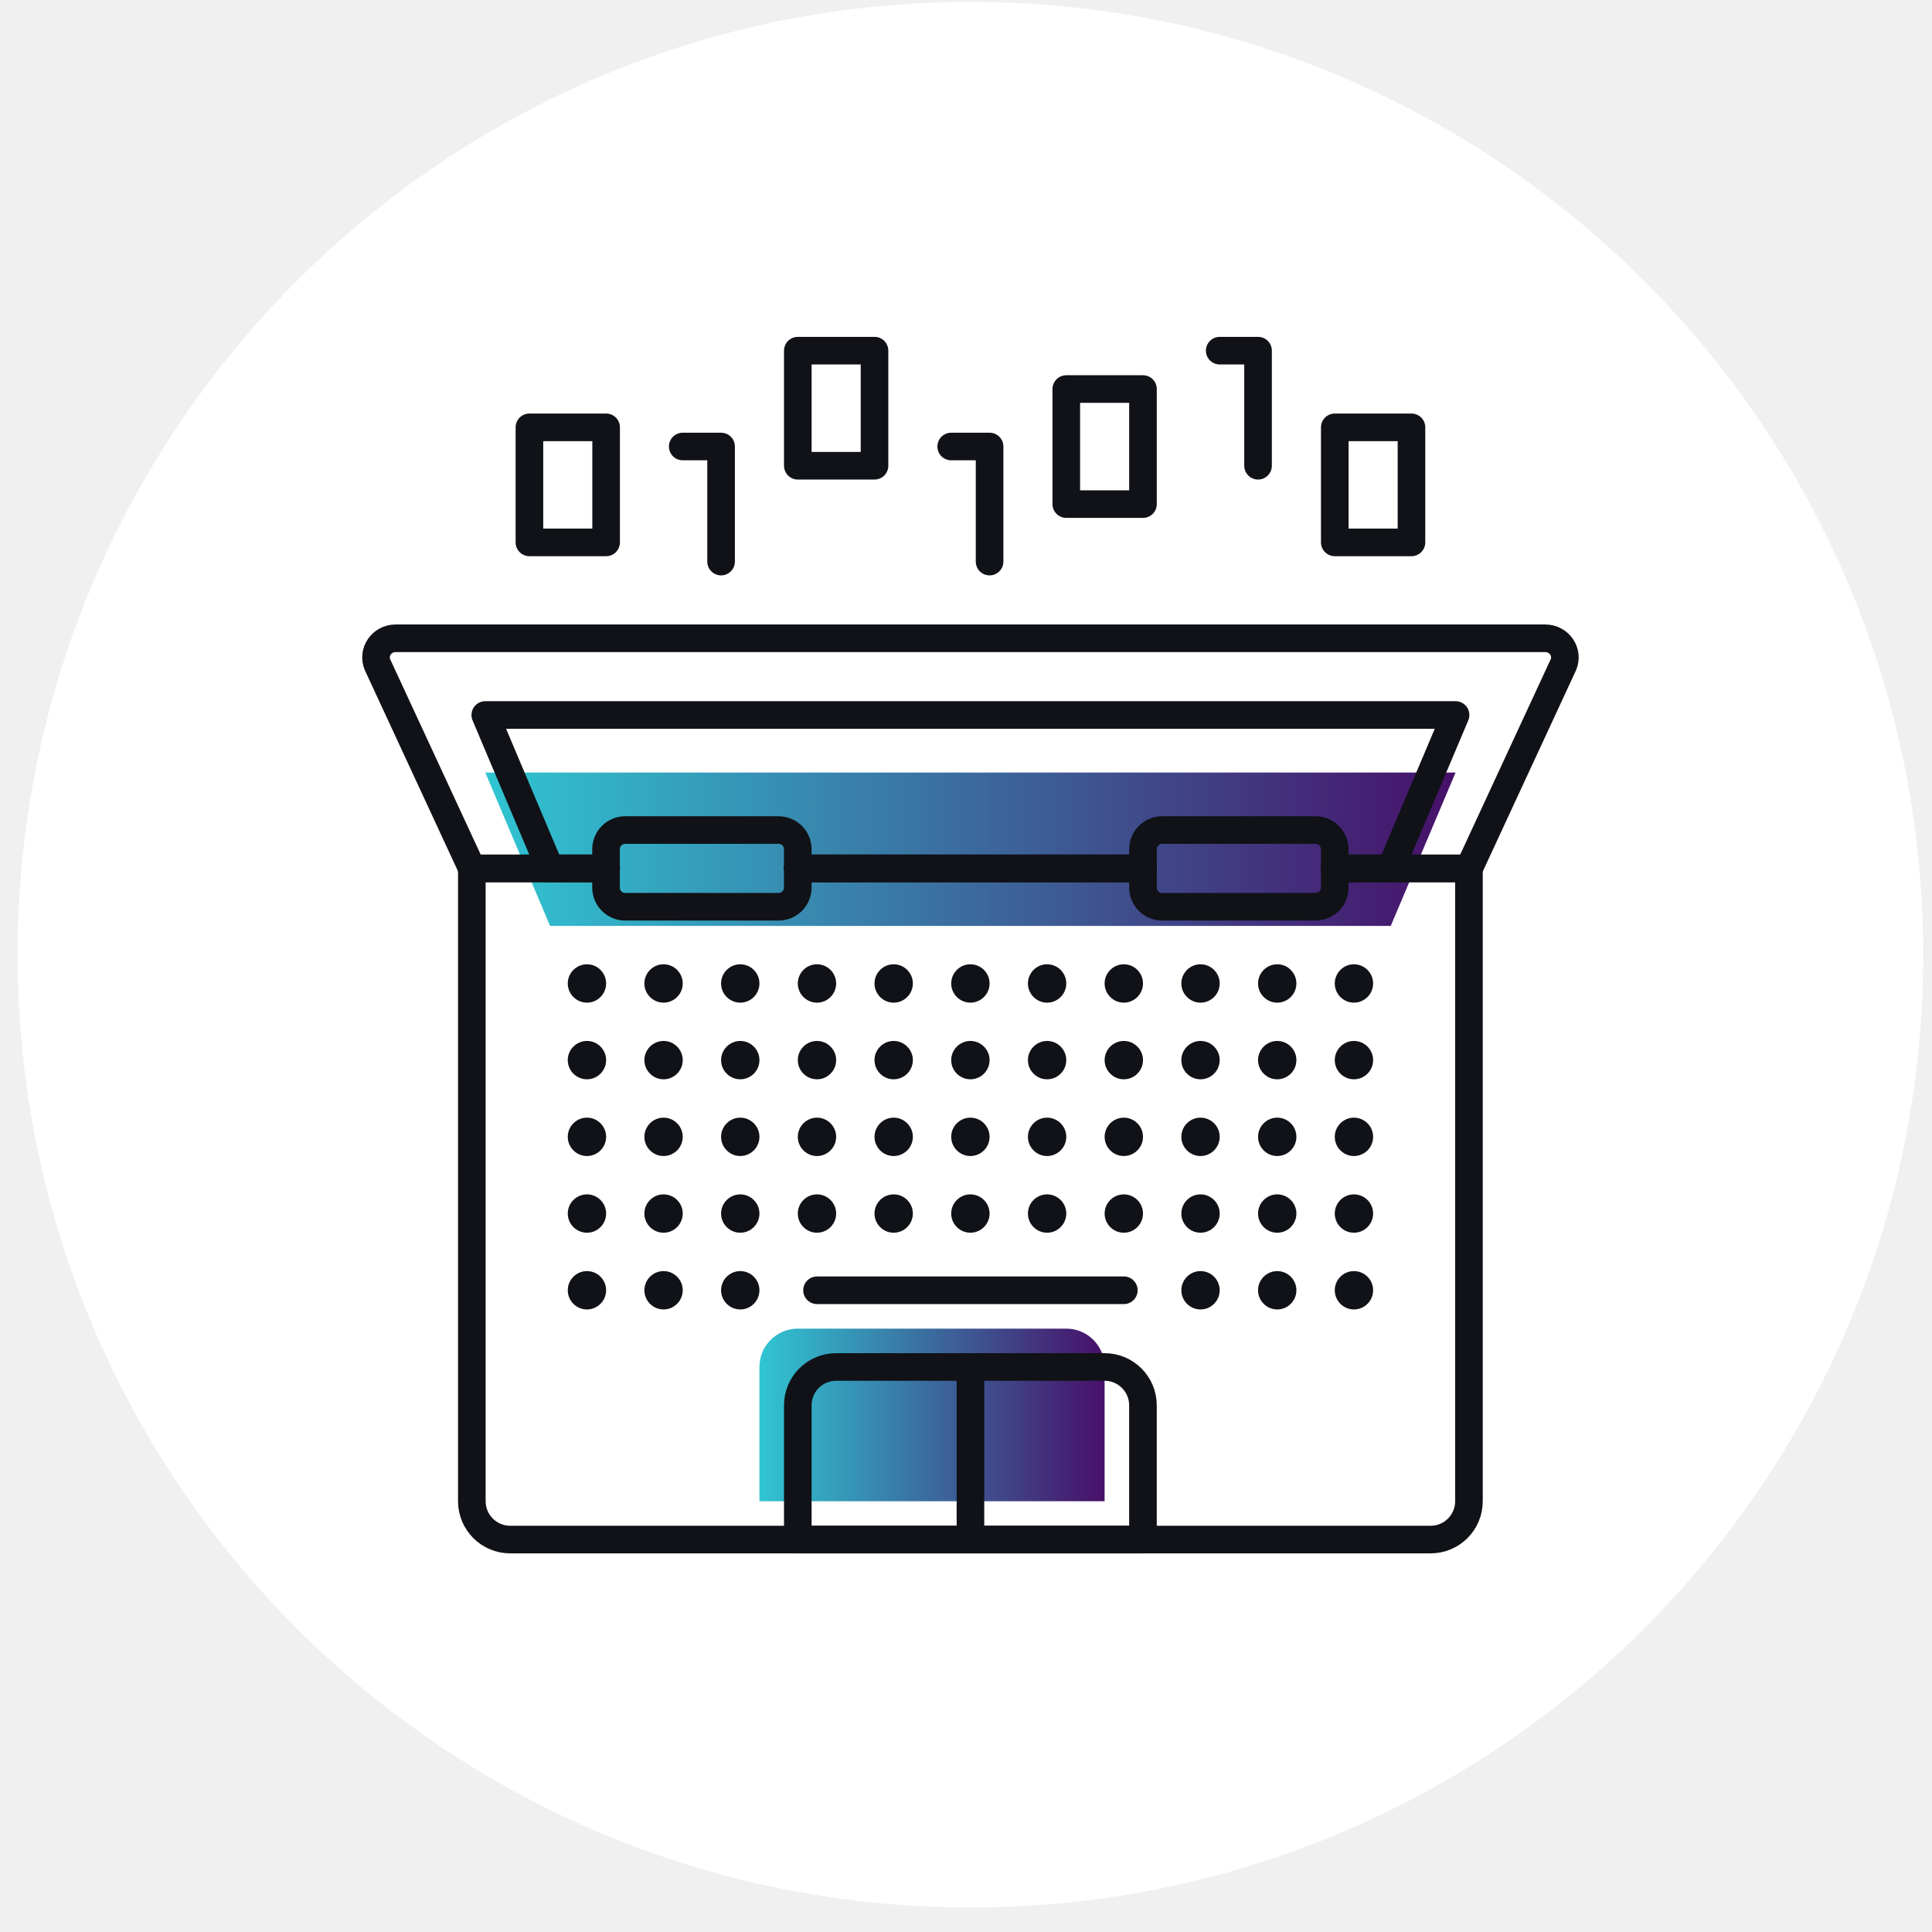
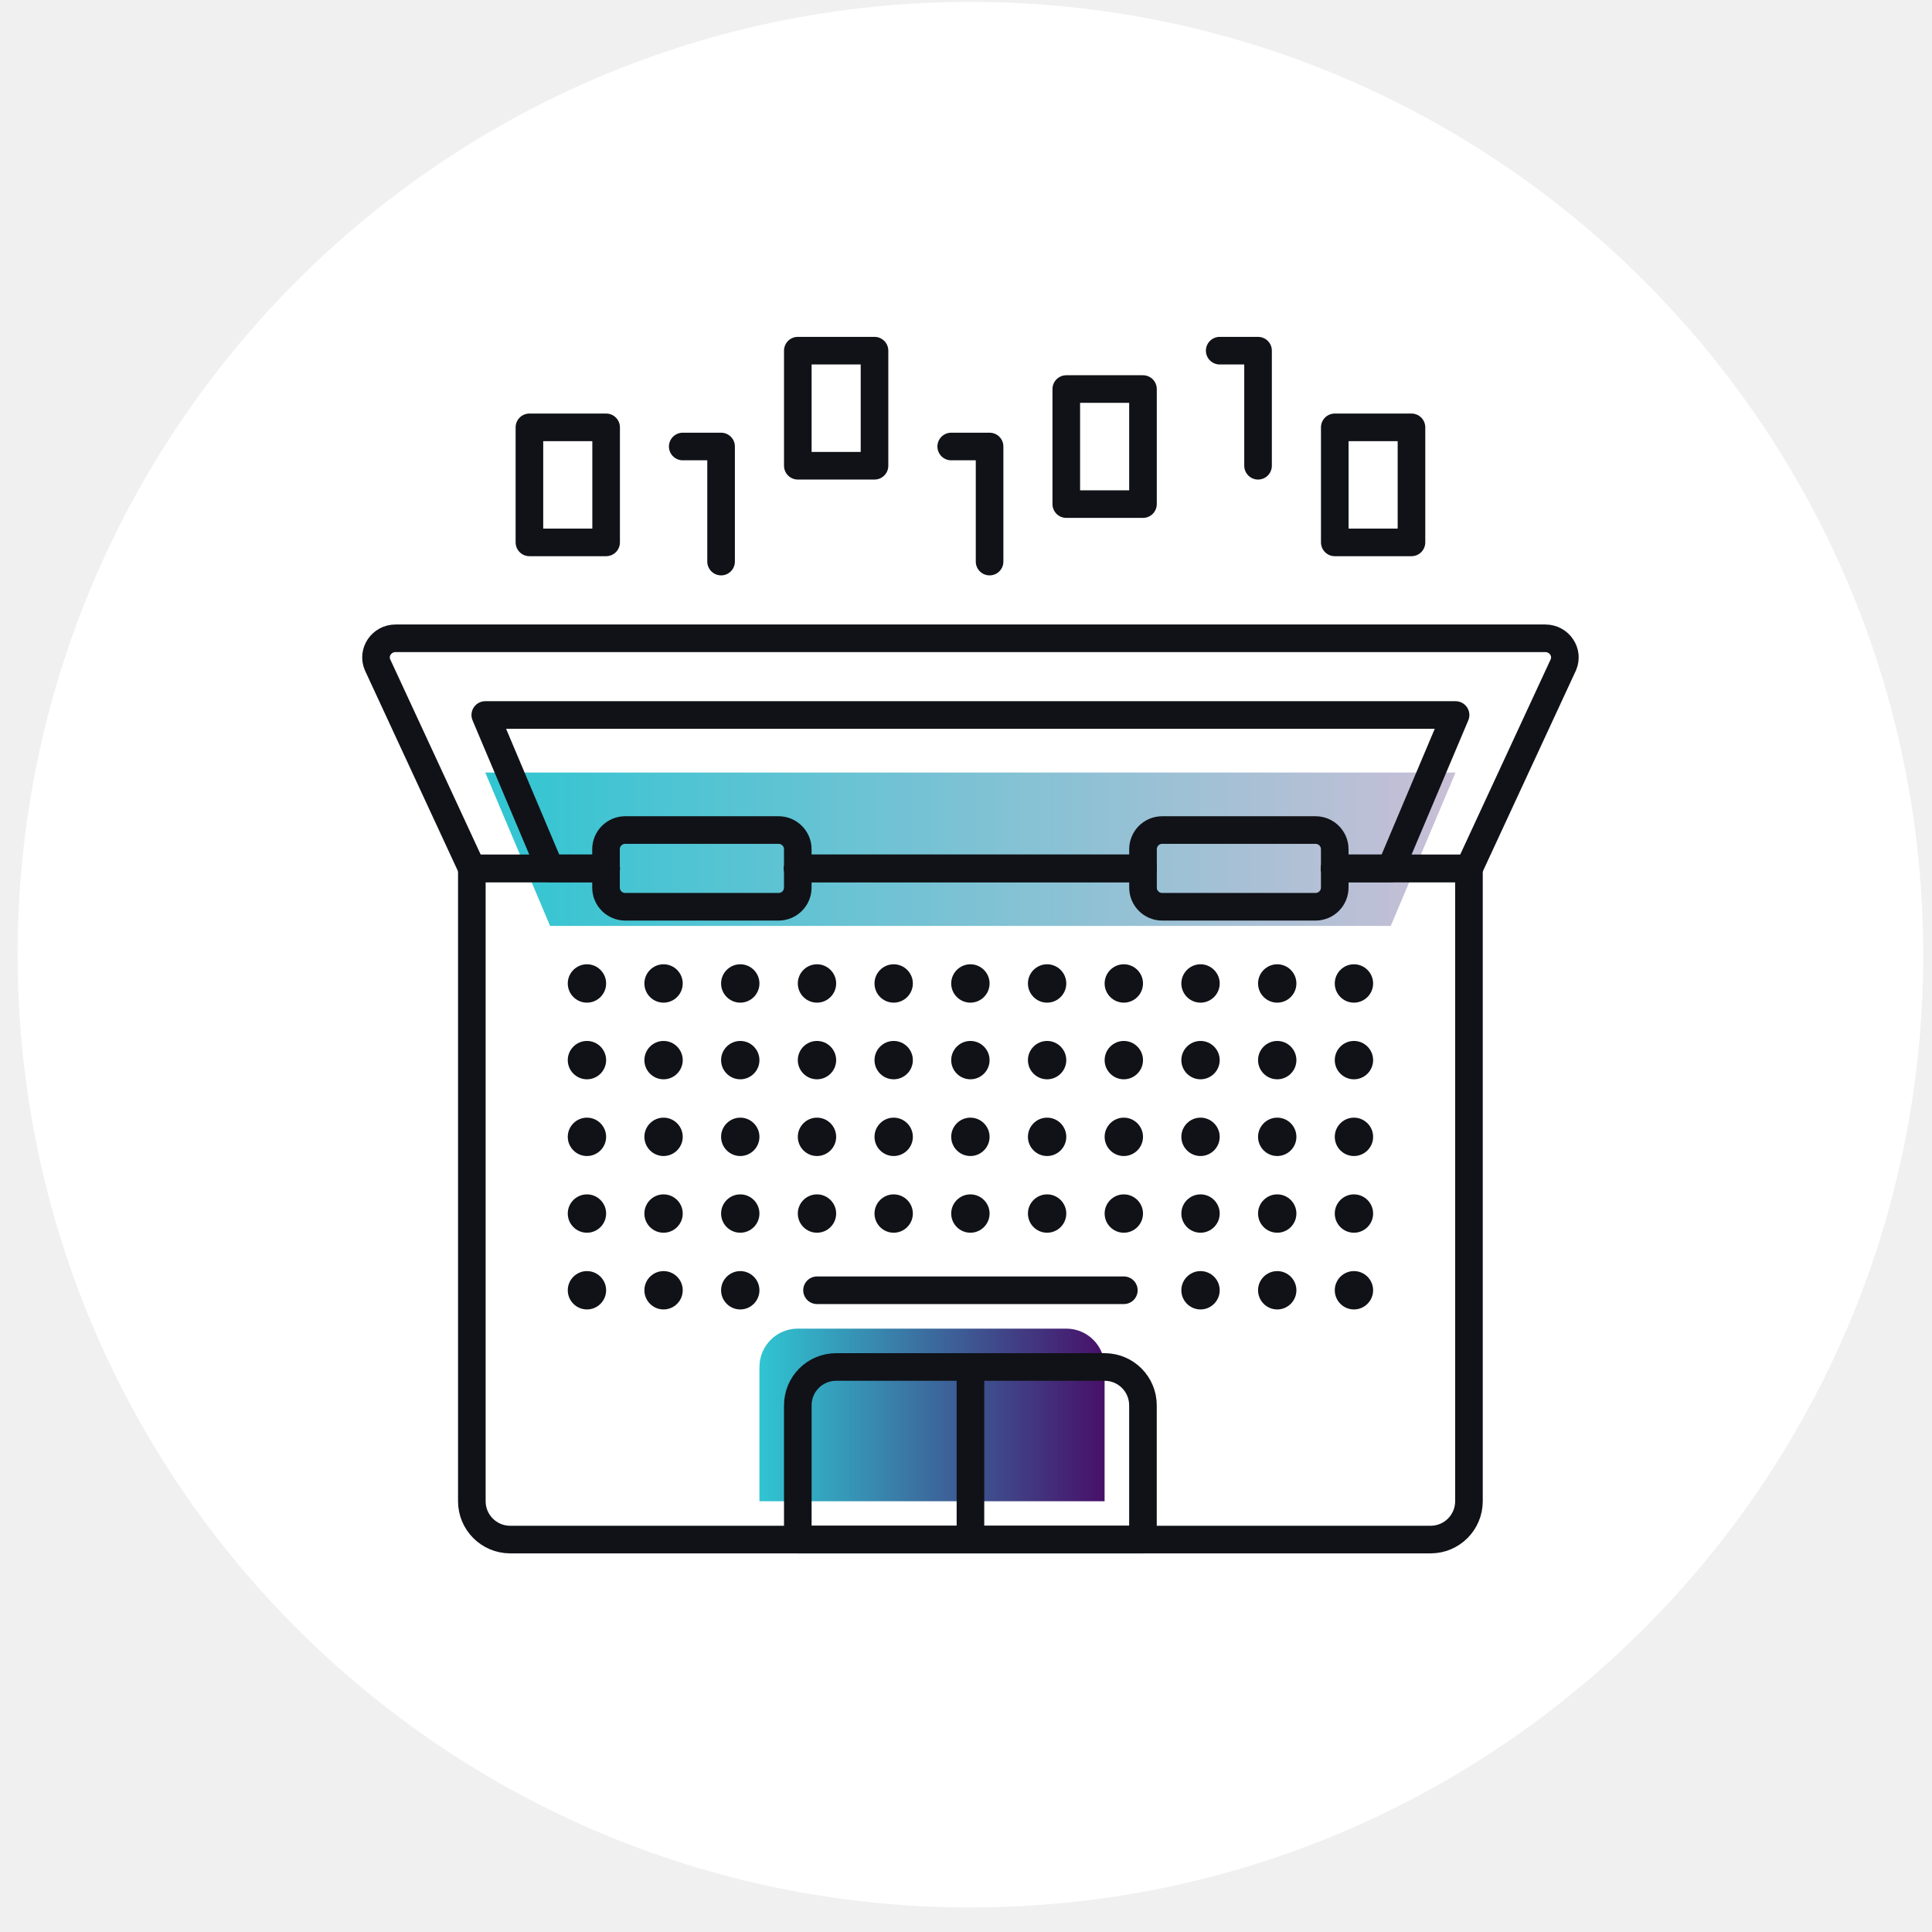
<svg xmlns="http://www.w3.org/2000/svg" width="73" height="73" viewBox="0 0 73 73" fill="none">
  <path fill-rule="evenodd" clip-rule="evenodd" d="M36.668 0.072C56.55 0.072 72.668 16.19 72.668 36.072C72.668 55.955 56.55 72.072 36.668 72.072C16.786 72.072 0.668 55.955 0.668 36.072C0.668 16.19 16.786 0.072 36.668 0.072Z" fill="#FFFFFF" />
  <path d="M41.737 56.723H28.695V51.651C28.695 50.85 29.344 50.202 30.145 50.202H40.288C41.089 50.202 41.737 50.85 41.737 51.651V56.723Z" fill="url(#paint0_linear_3_39772)" />
  <path d="M50.433 34.986H52.549L54.998 29.19H18.336L20.785 34.986H50.433Z" fill="url(#paint1_linear_3_39772)" />
  <path d="M22.902 32.812H17.83L14.265 25.118C14.062 24.647 14.417 24.118 14.946 24.118H58.389C58.918 24.118 59.274 24.647 59.071 25.118L55.506 32.812H50.434" stroke="#101217" stroke-width="1.043" stroke-linecap="round" stroke-linejoin="round" />
  <path d="M43.186 32.812H30.145" stroke="#101217" stroke-width="1.043" stroke-linecap="round" stroke-linejoin="round" />
  <path d="M43.186 32.812H30.145" stroke="#101217" stroke-width="1.043" stroke-linecap="round" stroke-linejoin="round" />
  <path d="M50.433 32.812H52.549L54.998 27.016H18.336L20.785 32.812H22.901" stroke="#101217" stroke-width="1.043" stroke-linecap="round" stroke-linejoin="round" />
  <path d="M43.186 32.812H30.145" stroke="#101217" stroke-width="1.043" stroke-linecap="round" stroke-linejoin="round" />
  <path d="M50.432 32.813H55.504V56.723C55.504 57.523 54.856 58.172 54.055 58.172H19.277C18.477 58.172 17.828 57.523 17.828 56.723V32.813H22.9" stroke="#101217" stroke-width="1.043" stroke-linecap="round" stroke-linejoin="round" />
  <path d="M29.419 34.262H23.623C23.223 34.262 22.898 33.937 22.898 33.537V32.088C22.898 31.688 23.223 31.363 23.623 31.363H29.419C29.819 31.363 30.144 31.688 30.144 32.088V33.537C30.144 33.937 29.819 34.262 29.419 34.262Z" stroke="#101217" stroke-width="1.043" stroke-linecap="round" stroke-linejoin="round" />
  <path d="M49.708 34.262H43.912C43.512 34.262 43.188 33.937 43.188 33.537V32.088C43.188 31.688 43.512 31.363 43.912 31.363H49.708C50.108 31.363 50.433 31.688 50.433 32.088V33.537C50.433 33.937 50.108 34.262 49.708 34.262Z" stroke="#101217" stroke-width="1.043" stroke-linecap="round" stroke-linejoin="round" />
  <path d="M37.391 37.16C37.391 36.761 37.065 36.435 36.666 36.435C36.267 36.435 35.941 36.761 35.941 37.16C35.941 37.559 36.267 37.885 36.666 37.885C37.065 37.885 37.391 37.559 37.391 37.16Z" fill="#101217" />
  <path d="M40.289 37.16C40.289 36.761 39.963 36.435 39.564 36.435C39.165 36.435 38.84 36.761 38.84 37.16C38.84 37.559 39.165 37.885 39.564 37.885C39.963 37.885 40.289 37.559 40.289 37.16Z" fill="#101217" />
  <path d="M34.492 37.16C34.492 36.761 34.166 36.435 33.767 36.435C33.368 36.435 33.043 36.761 33.043 37.16C33.043 37.559 33.368 37.885 33.767 37.885C34.166 37.885 34.492 37.559 34.492 37.16Z" fill="#101217" />
  <path d="M46.086 37.16C46.086 36.761 45.76 36.435 45.361 36.435C44.962 36.435 44.637 36.761 44.637 37.16C44.637 37.559 44.962 37.885 45.361 37.885C45.76 37.885 46.086 37.559 46.086 37.16Z" fill="#101217" />
  <path d="M48.984 37.16C48.984 36.761 48.659 36.435 48.26 36.435C47.861 36.435 47.535 36.761 47.535 37.16C47.535 37.559 47.861 37.885 48.26 37.885C48.659 37.885 48.984 37.559 48.984 37.16Z" fill="#101217" />
  <path d="M43.188 37.16C43.188 36.761 42.862 36.435 42.463 36.435C42.064 36.435 41.738 36.761 41.738 37.16C41.738 37.559 42.064 37.885 42.463 37.885C42.862 37.885 43.188 37.559 43.188 37.16Z" fill="#101217" />
  <path d="M28.695 37.16C28.695 36.761 28.37 36.435 27.971 36.435C27.572 36.435 27.246 36.761 27.246 37.16C27.246 37.559 27.572 37.885 27.971 37.885C28.37 37.885 28.695 37.559 28.695 37.16Z" fill="#101217" />
  <path d="M31.594 37.16C31.594 36.761 31.268 36.435 30.869 36.435C30.47 36.435 30.145 36.761 30.145 37.16C30.145 37.559 30.47 37.885 30.869 37.885C31.268 37.885 31.594 37.559 31.594 37.16Z" fill="#101217" />
  <path d="M25.797 37.16C25.797 36.761 25.471 36.435 25.072 36.435C24.673 36.435 24.348 36.761 24.348 37.16C24.348 37.559 24.673 37.885 25.072 37.885C25.471 37.885 25.797 37.559 25.797 37.16Z" fill="#101217" />
  <path d="M22.902 37.16C22.902 36.761 22.577 36.435 22.178 36.435C21.779 36.435 21.453 36.761 21.453 37.16C21.453 37.559 21.779 37.885 22.178 37.885C22.577 37.885 22.902 37.559 22.902 37.16Z" fill="#101217" />
  <path d="M51.883 37.16C51.883 36.761 51.557 36.435 51.158 36.435C50.759 36.435 50.434 36.761 50.434 37.16C50.434 37.559 50.759 37.885 51.158 37.885C51.557 37.885 51.883 37.559 51.883 37.16Z" fill="#101217" />
  <path d="M37.391 40.057C37.391 39.658 37.065 39.332 36.666 39.332C36.267 39.332 35.941 39.658 35.941 40.057C35.941 40.456 36.267 40.781 36.666 40.781C37.065 40.781 37.391 40.456 37.391 40.057Z" fill="#101217" />
  <path d="M40.289 40.057C40.289 39.658 39.963 39.332 39.564 39.332C39.165 39.332 38.84 39.658 38.84 40.057C38.84 40.456 39.165 40.781 39.564 40.781C39.963 40.781 40.289 40.456 40.289 40.057Z" fill="#101217" />
  <path d="M34.492 40.057C34.492 39.658 34.166 39.332 33.767 39.332C33.368 39.332 33.043 39.658 33.043 40.057C33.043 40.456 33.368 40.781 33.767 40.781C34.166 40.781 34.492 40.456 34.492 40.057Z" fill="#101217" />
  <path d="M46.086 40.057C46.086 39.658 45.76 39.332 45.361 39.332C44.962 39.332 44.637 39.658 44.637 40.057C44.637 40.456 44.962 40.781 45.361 40.781C45.76 40.781 46.086 40.456 46.086 40.057Z" fill="#101217" />
  <path d="M48.984 40.057C48.984 39.658 48.659 39.332 48.26 39.332C47.861 39.332 47.535 39.658 47.535 40.057C47.535 40.456 47.861 40.781 48.26 40.781C48.659 40.781 48.984 40.456 48.984 40.057Z" fill="#101217" />
  <path d="M43.188 40.057C43.188 39.658 42.862 39.332 42.463 39.332C42.064 39.332 41.738 39.658 41.738 40.057C41.738 40.456 42.064 40.781 42.463 40.781C42.862 40.781 43.188 40.456 43.188 40.057Z" fill="#101217" />
  <path d="M28.695 40.057C28.695 39.658 28.37 39.332 27.971 39.332C27.572 39.332 27.246 39.658 27.246 40.057C27.246 40.456 27.572 40.781 27.971 40.781C28.37 40.781 28.695 40.456 28.695 40.057Z" fill="#101217" />
  <path d="M31.594 40.057C31.594 39.658 31.268 39.332 30.869 39.332C30.47 39.332 30.145 39.658 30.145 40.057C30.145 40.456 30.47 40.781 30.869 40.781C31.268 40.781 31.594 40.456 31.594 40.057Z" fill="#101217" />
  <path d="M25.797 40.057C25.797 39.658 25.471 39.332 25.072 39.332C24.673 39.332 24.348 39.658 24.348 40.057C24.348 40.456 24.673 40.781 25.072 40.781C25.471 40.781 25.797 40.456 25.797 40.057Z" fill="#101217" />
  <path d="M22.902 40.057C22.902 39.658 22.577 39.332 22.178 39.332C21.779 39.332 21.453 39.658 21.453 40.057C21.453 40.456 21.779 40.781 22.178 40.781C22.577 40.781 22.902 40.456 22.902 40.057Z" fill="#101217" />
  <path d="M51.883 40.057C51.883 39.658 51.557 39.332 51.158 39.332C50.759 39.332 50.434 39.658 50.434 40.057C50.434 40.456 50.759 40.781 51.158 40.781C51.557 40.781 51.883 40.456 51.883 40.057Z" fill="#101217" />
  <path d="M37.391 42.955C37.391 42.556 37.065 42.23 36.666 42.23C36.267 42.23 35.941 42.556 35.941 42.955C35.941 43.354 36.267 43.68 36.666 43.68C37.065 43.68 37.391 43.354 37.391 42.955Z" fill="#101217" />
  <path d="M40.289 42.955C40.289 42.556 39.963 42.23 39.564 42.23C39.165 42.23 38.84 42.556 38.84 42.955C38.84 43.354 39.165 43.68 39.564 43.68C39.963 43.68 40.289 43.354 40.289 42.955Z" fill="#101217" />
  <path d="M34.492 42.955C34.492 42.556 34.166 42.23 33.767 42.23C33.368 42.23 33.043 42.556 33.043 42.955C33.043 43.354 33.368 43.68 33.767 43.68C34.166 43.68 34.492 43.354 34.492 42.955Z" fill="#101217" />
  <path d="M46.086 42.955C46.086 42.556 45.76 42.23 45.361 42.23C44.962 42.23 44.637 42.556 44.637 42.955C44.637 43.354 44.962 43.68 45.361 43.68C45.76 43.68 46.086 43.354 46.086 42.955Z" fill="#101217" />
  <path d="M48.984 42.955C48.984 42.556 48.659 42.23 48.26 42.23C47.861 42.23 47.535 42.556 47.535 42.955C47.535 43.354 47.861 43.68 48.26 43.68C48.659 43.68 48.984 43.354 48.984 42.955Z" fill="#101217" />
  <path d="M43.188 42.955C43.188 42.556 42.862 42.23 42.463 42.23C42.064 42.23 41.738 42.556 41.738 42.955C41.738 43.354 42.064 43.68 42.463 43.68C42.862 43.68 43.188 43.354 43.188 42.955Z" fill="#101217" />
  <path d="M28.695 42.955C28.695 42.556 28.37 42.23 27.971 42.23C27.572 42.23 27.246 42.556 27.246 42.955C27.246 43.354 27.572 43.68 27.971 43.68C28.37 43.68 28.695 43.354 28.695 42.955Z" fill="#101217" />
  <path d="M31.594 42.955C31.594 42.556 31.268 42.23 30.869 42.23C30.47 42.23 30.145 42.556 30.145 42.955C30.145 43.354 30.47 43.68 30.869 43.68C31.268 43.68 31.594 43.354 31.594 42.955Z" fill="#101217" />
  <path d="M25.797 42.955C25.797 42.556 25.471 42.23 25.072 42.23C24.673 42.23 24.348 42.556 24.348 42.955C24.348 43.354 24.673 43.68 25.072 43.68C25.471 43.68 25.797 43.354 25.797 42.955Z" fill="#101217" />
  <path d="M22.902 42.955C22.902 42.556 22.577 42.23 22.178 42.23C21.779 42.23 21.453 42.556 21.453 42.955C21.453 43.354 21.779 43.68 22.178 43.68C22.577 43.68 22.902 43.354 22.902 42.955Z" fill="#101217" />
  <path d="M51.883 42.955C51.883 42.556 51.557 42.23 51.158 42.23C50.759 42.23 50.434 42.556 50.434 42.955C50.434 43.354 50.759 43.68 51.158 43.68C51.557 43.68 51.883 43.354 51.883 42.955Z" fill="#101217" />
  <path d="M37.391 45.853C37.391 45.454 37.065 45.129 36.666 45.129C36.267 45.129 35.941 45.454 35.941 45.853C35.941 46.253 36.267 46.578 36.666 46.578C37.065 46.578 37.391 46.253 37.391 45.853Z" fill="#101217" />
  <path d="M40.289 45.853C40.289 45.454 39.963 45.129 39.564 45.129C39.165 45.129 38.84 45.454 38.84 45.853C38.84 46.253 39.165 46.578 39.564 46.578C39.963 46.578 40.289 46.253 40.289 45.853Z" fill="#101217" />
  <path d="M34.492 45.853C34.492 45.454 34.166 45.129 33.767 45.129C33.368 45.129 33.043 45.454 33.043 45.853C33.043 46.253 33.368 46.578 33.767 46.578C34.166 46.578 34.492 46.253 34.492 45.853Z" fill="#101217" />
  <path d="M46.086 45.853C46.086 45.454 45.76 45.129 45.361 45.129C44.962 45.129 44.637 45.454 44.637 45.853C44.637 46.253 44.962 46.578 45.361 46.578C45.76 46.578 46.086 46.253 46.086 45.853Z" fill="#101217" />
  <path d="M48.984 45.853C48.984 45.454 48.659 45.129 48.26 45.129C47.861 45.129 47.535 45.454 47.535 45.853C47.535 46.253 47.861 46.578 48.26 46.578C48.659 46.578 48.984 46.253 48.984 45.853Z" fill="#101217" />
  <path d="M43.188 45.853C43.188 45.454 42.862 45.129 42.463 45.129C42.064 45.129 41.738 45.454 41.738 45.853C41.738 46.253 42.064 46.578 42.463 46.578C42.862 46.578 43.188 46.253 43.188 45.853Z" fill="#101217" />
  <path d="M28.695 45.853C28.695 45.454 28.37 45.129 27.971 45.129C27.572 45.129 27.246 45.454 27.246 45.853C27.246 46.253 27.572 46.578 27.971 46.578C28.37 46.578 28.695 46.253 28.695 45.853Z" fill="#101217" />
  <path d="M31.594 45.853C31.594 45.454 31.268 45.129 30.869 45.129C30.47 45.129 30.145 45.454 30.145 45.853C30.145 46.253 30.47 46.578 30.869 46.578C31.268 46.578 31.594 46.253 31.594 45.853Z" fill="#101217" />
  <path d="M25.797 45.853C25.797 45.454 25.471 45.129 25.072 45.129C24.673 45.129 24.348 45.454 24.348 45.853C24.348 46.253 24.673 46.578 25.072 46.578C25.471 46.578 25.797 46.253 25.797 45.853Z" fill="#101217" />
  <path d="M22.902 45.853C22.902 45.454 22.577 45.129 22.178 45.129C21.779 45.129 21.453 45.454 21.453 45.853C21.453 46.253 21.779 46.578 22.178 46.578C22.577 46.578 22.902 46.253 22.902 45.853Z" fill="#101217" />
  <path d="M51.883 45.853C51.883 45.454 51.557 45.129 51.158 45.129C50.759 45.129 50.434 45.454 50.434 45.853C50.434 46.253 50.759 46.578 51.158 46.578C51.557 46.578 51.883 46.253 51.883 45.853Z" fill="#101217" />
  <path d="M46.086 48.752C46.086 48.353 45.76 48.028 45.361 48.028C44.962 48.028 44.637 48.353 44.637 48.752C44.637 49.151 44.962 49.477 45.361 49.477C45.76 49.477 46.086 49.151 46.086 48.752Z" fill="#101217" />
  <path d="M48.984 48.752C48.984 48.353 48.659 48.028 48.26 48.028C47.861 48.028 47.535 48.353 47.535 48.752C47.535 49.151 47.861 49.477 48.26 49.477C48.659 49.477 48.984 49.151 48.984 48.752Z" fill="#101217" />
  <path d="M28.695 48.752C28.695 48.353 28.37 48.028 27.971 48.028C27.572 48.028 27.246 48.353 27.246 48.752C27.246 49.151 27.572 49.477 27.971 49.477C28.37 49.477 28.695 49.151 28.695 48.752Z" fill="#101217" />
  <path d="M25.797 48.752C25.797 48.353 25.471 48.028 25.072 48.028C24.673 48.028 24.348 48.353 24.348 48.752C24.348 49.151 24.673 49.477 25.072 49.477C25.471 49.477 25.797 49.151 25.797 48.752Z" fill="#101217" />
  <path d="M22.902 48.752C22.902 48.353 22.577 48.028 22.178 48.028C21.779 48.028 21.453 48.353 21.453 48.752C21.453 49.151 21.779 49.477 22.178 49.477C22.577 49.477 22.902 49.151 22.902 48.752Z" fill="#101217" />
  <path d="M51.883 48.752C51.883 48.353 51.557 48.028 51.158 48.028C50.759 48.028 50.434 48.353 50.434 48.752C50.434 49.151 50.759 49.477 51.158 49.477C51.557 49.477 51.883 49.151 51.883 48.752Z" fill="#101217" />
  <path d="M43.186 58.172H30.145V53.1C30.145 52.299 30.793 51.651 31.593 51.651H41.737C42.538 51.651 43.186 52.299 43.186 53.1V58.172Z" stroke="#101217" stroke-width="1.043" stroke-linecap="round" stroke-linejoin="round" />
  <path d="M36.668 51.651V58.172" stroke="#101217" stroke-width="1.043" stroke-linecap="round" stroke-linejoin="round" />
  <path d="M30.871 48.752H42.464" stroke="#101217" stroke-width="1.043" stroke-linecap="round" stroke-linejoin="round" />
  <path d="M20.004 20.494H22.902V16.147H20.004V20.494Z" stroke="#101217" stroke-width="1.043" stroke-linecap="round" stroke-linejoin="round" />
  <path d="M25.797 16.871H27.246V21.219" stroke="#101217" stroke-width="1.043" stroke-linecap="round" stroke-linejoin="round" />
  <path d="M30.145 17.598H33.043V13.25H30.145V17.598Z" stroke="#101217" stroke-width="1.043" stroke-linecap="round" stroke-linejoin="round" />
  <path d="M35.941 16.871H37.391V21.219" stroke="#101217" stroke-width="1.043" stroke-linecap="round" stroke-linejoin="round" />
  <path d="M40.289 19.047H43.187V14.7H40.289V19.047Z" stroke="#101217" stroke-width="1.043" stroke-linecap="round" stroke-linejoin="round" />
  <path d="M46.086 13.25H47.535V17.598" stroke="#101217" stroke-width="1.043" stroke-linecap="round" stroke-linejoin="round" />
  <path d="M50.434 20.494H53.332V16.147H50.434V20.494Z" stroke="#101217" stroke-width="1.043" stroke-linecap="round" stroke-linejoin="round" />
  <defs>
    <linearGradient id="paint0_linear_3_39772" x1="28.695" y1="53.462" x2="41.737" y2="53.462" gradientUnits="userSpaceOnUse">
      <stop stop-color="#30C5D2" />
      <stop offset="1" stop-color="#471069" />
    </linearGradient>
    <linearGradient id="paint1_linear_3_39772" x1="18.336" y1="32.088" x2="54.998" y2="32.088" gradientUnits="userSpaceOnUse">
      <stop stop-color="#30C5D2" />
-       <stop offset="1" stop-color="#471069" />
+       <stop offset="1" stop-color="#C9BFD6" />
    </linearGradient>
  </defs>
</svg>
